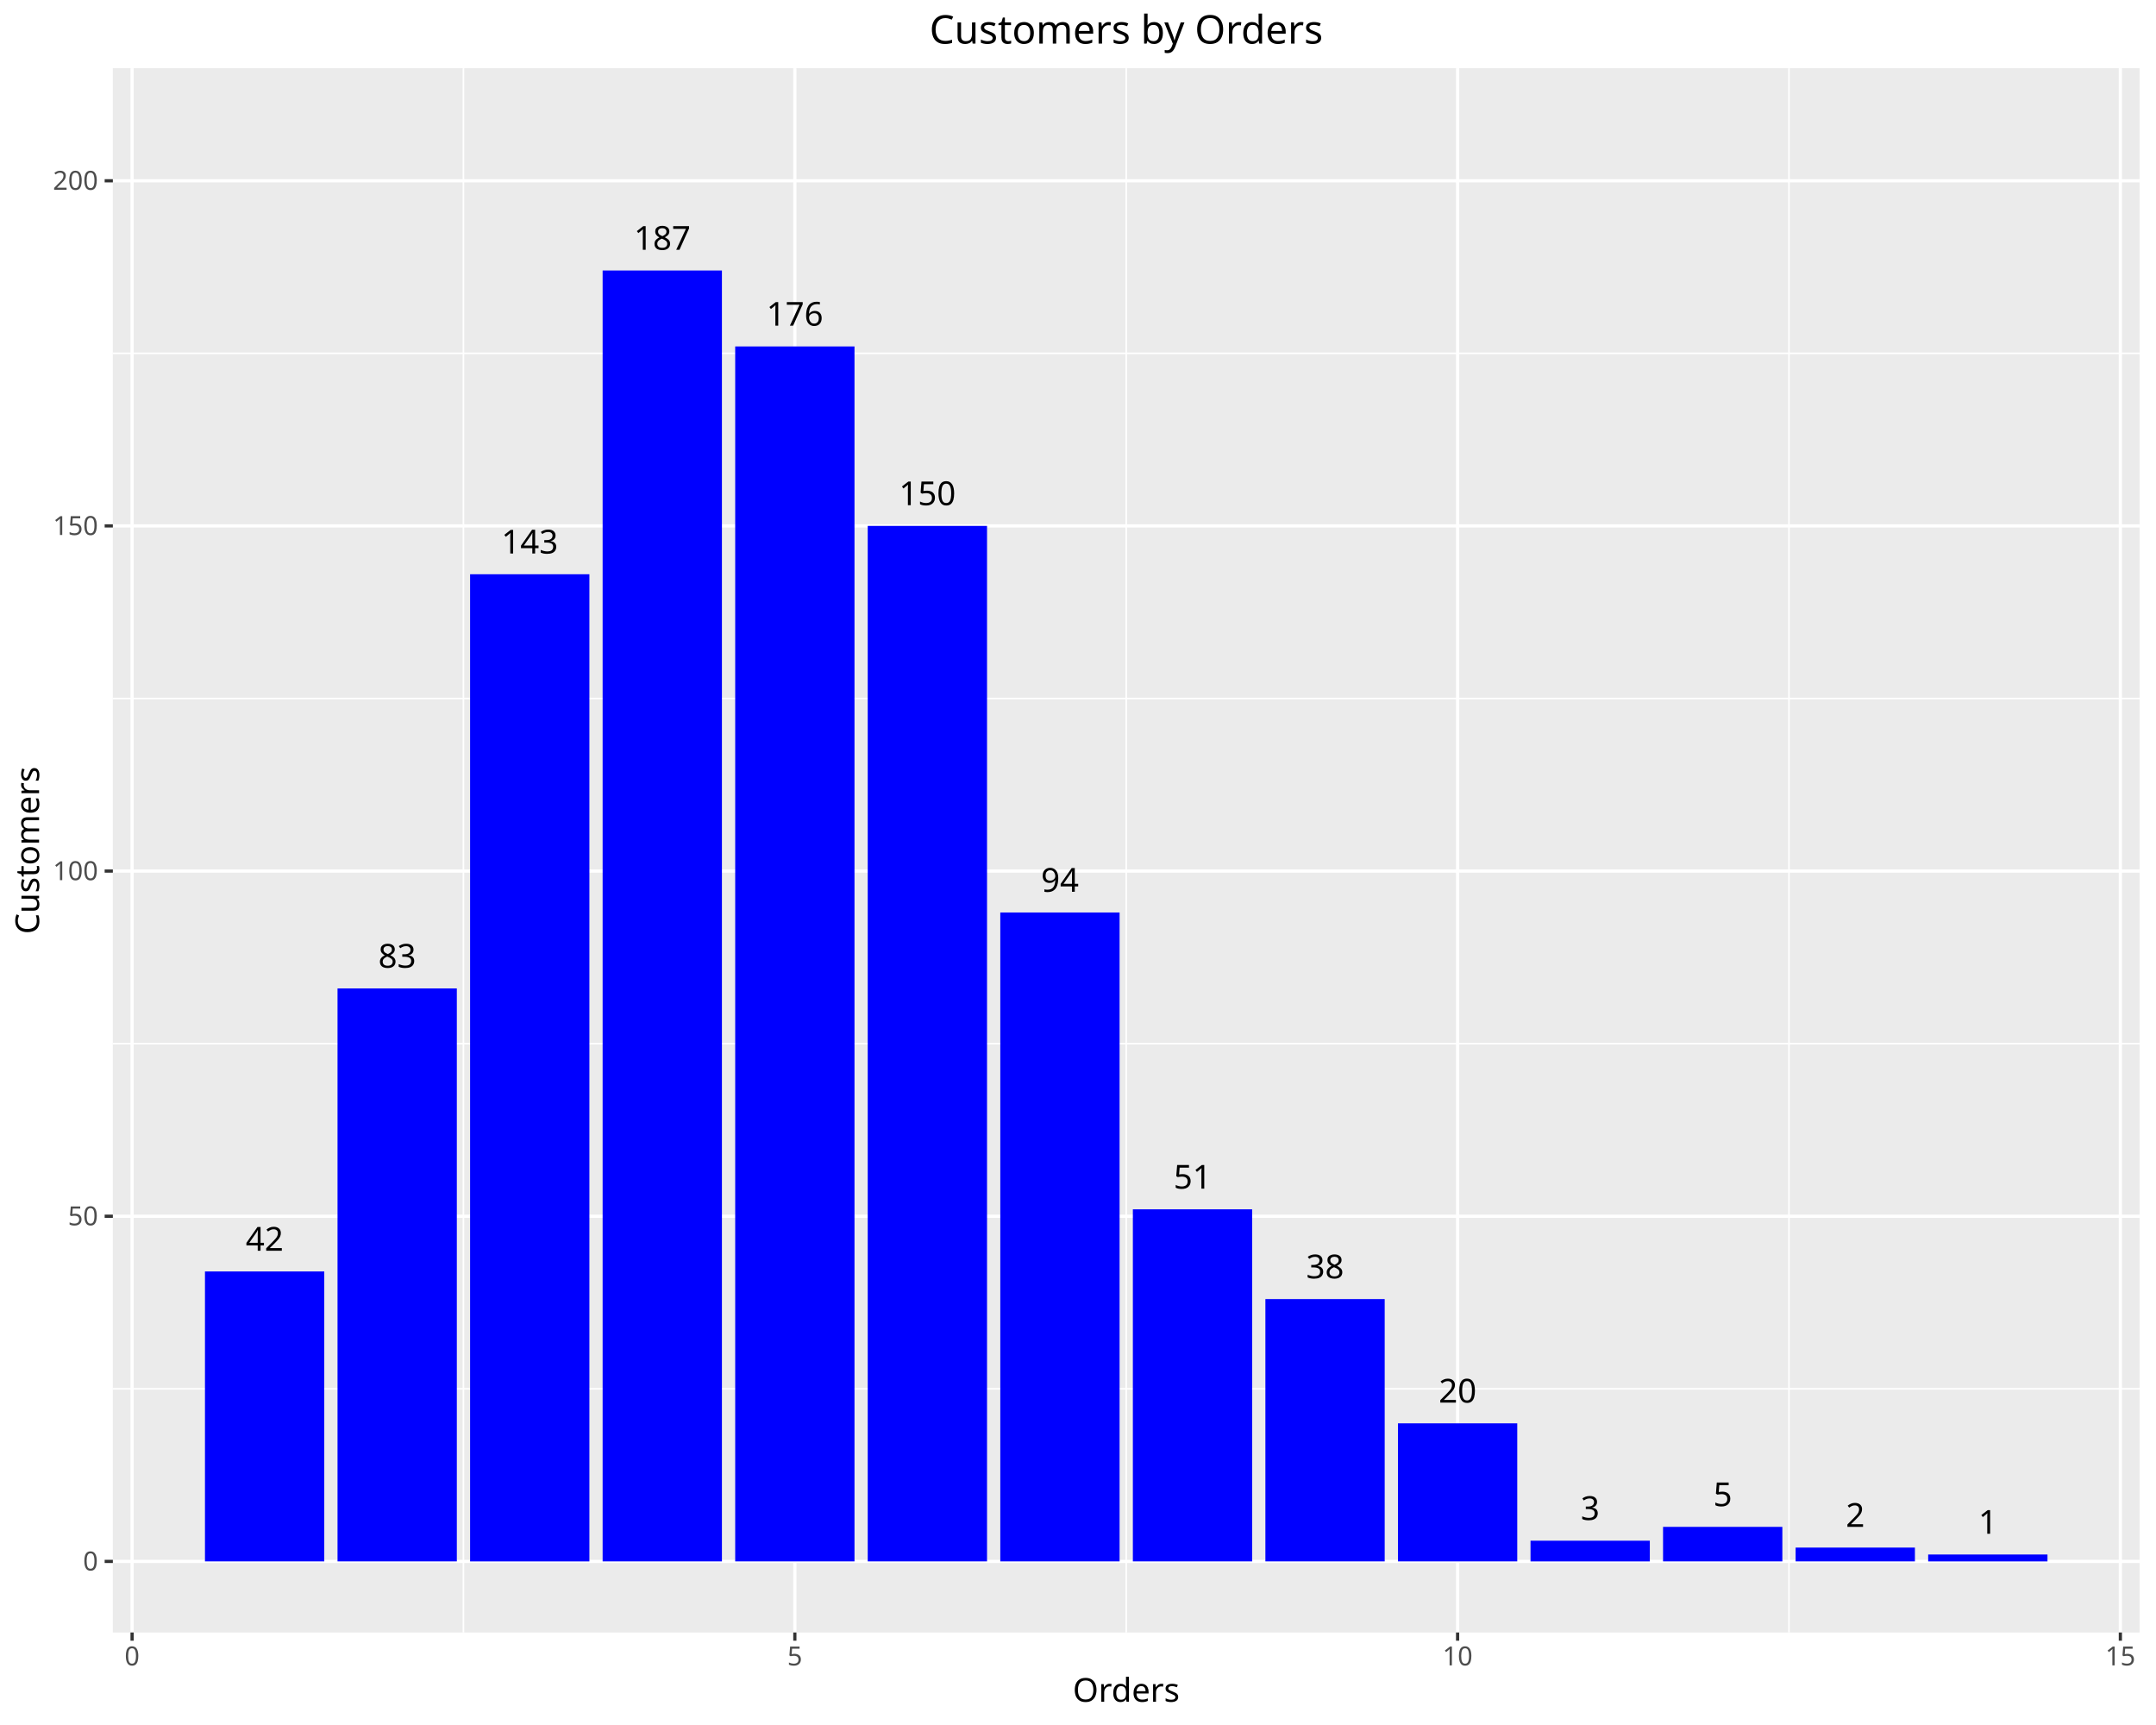
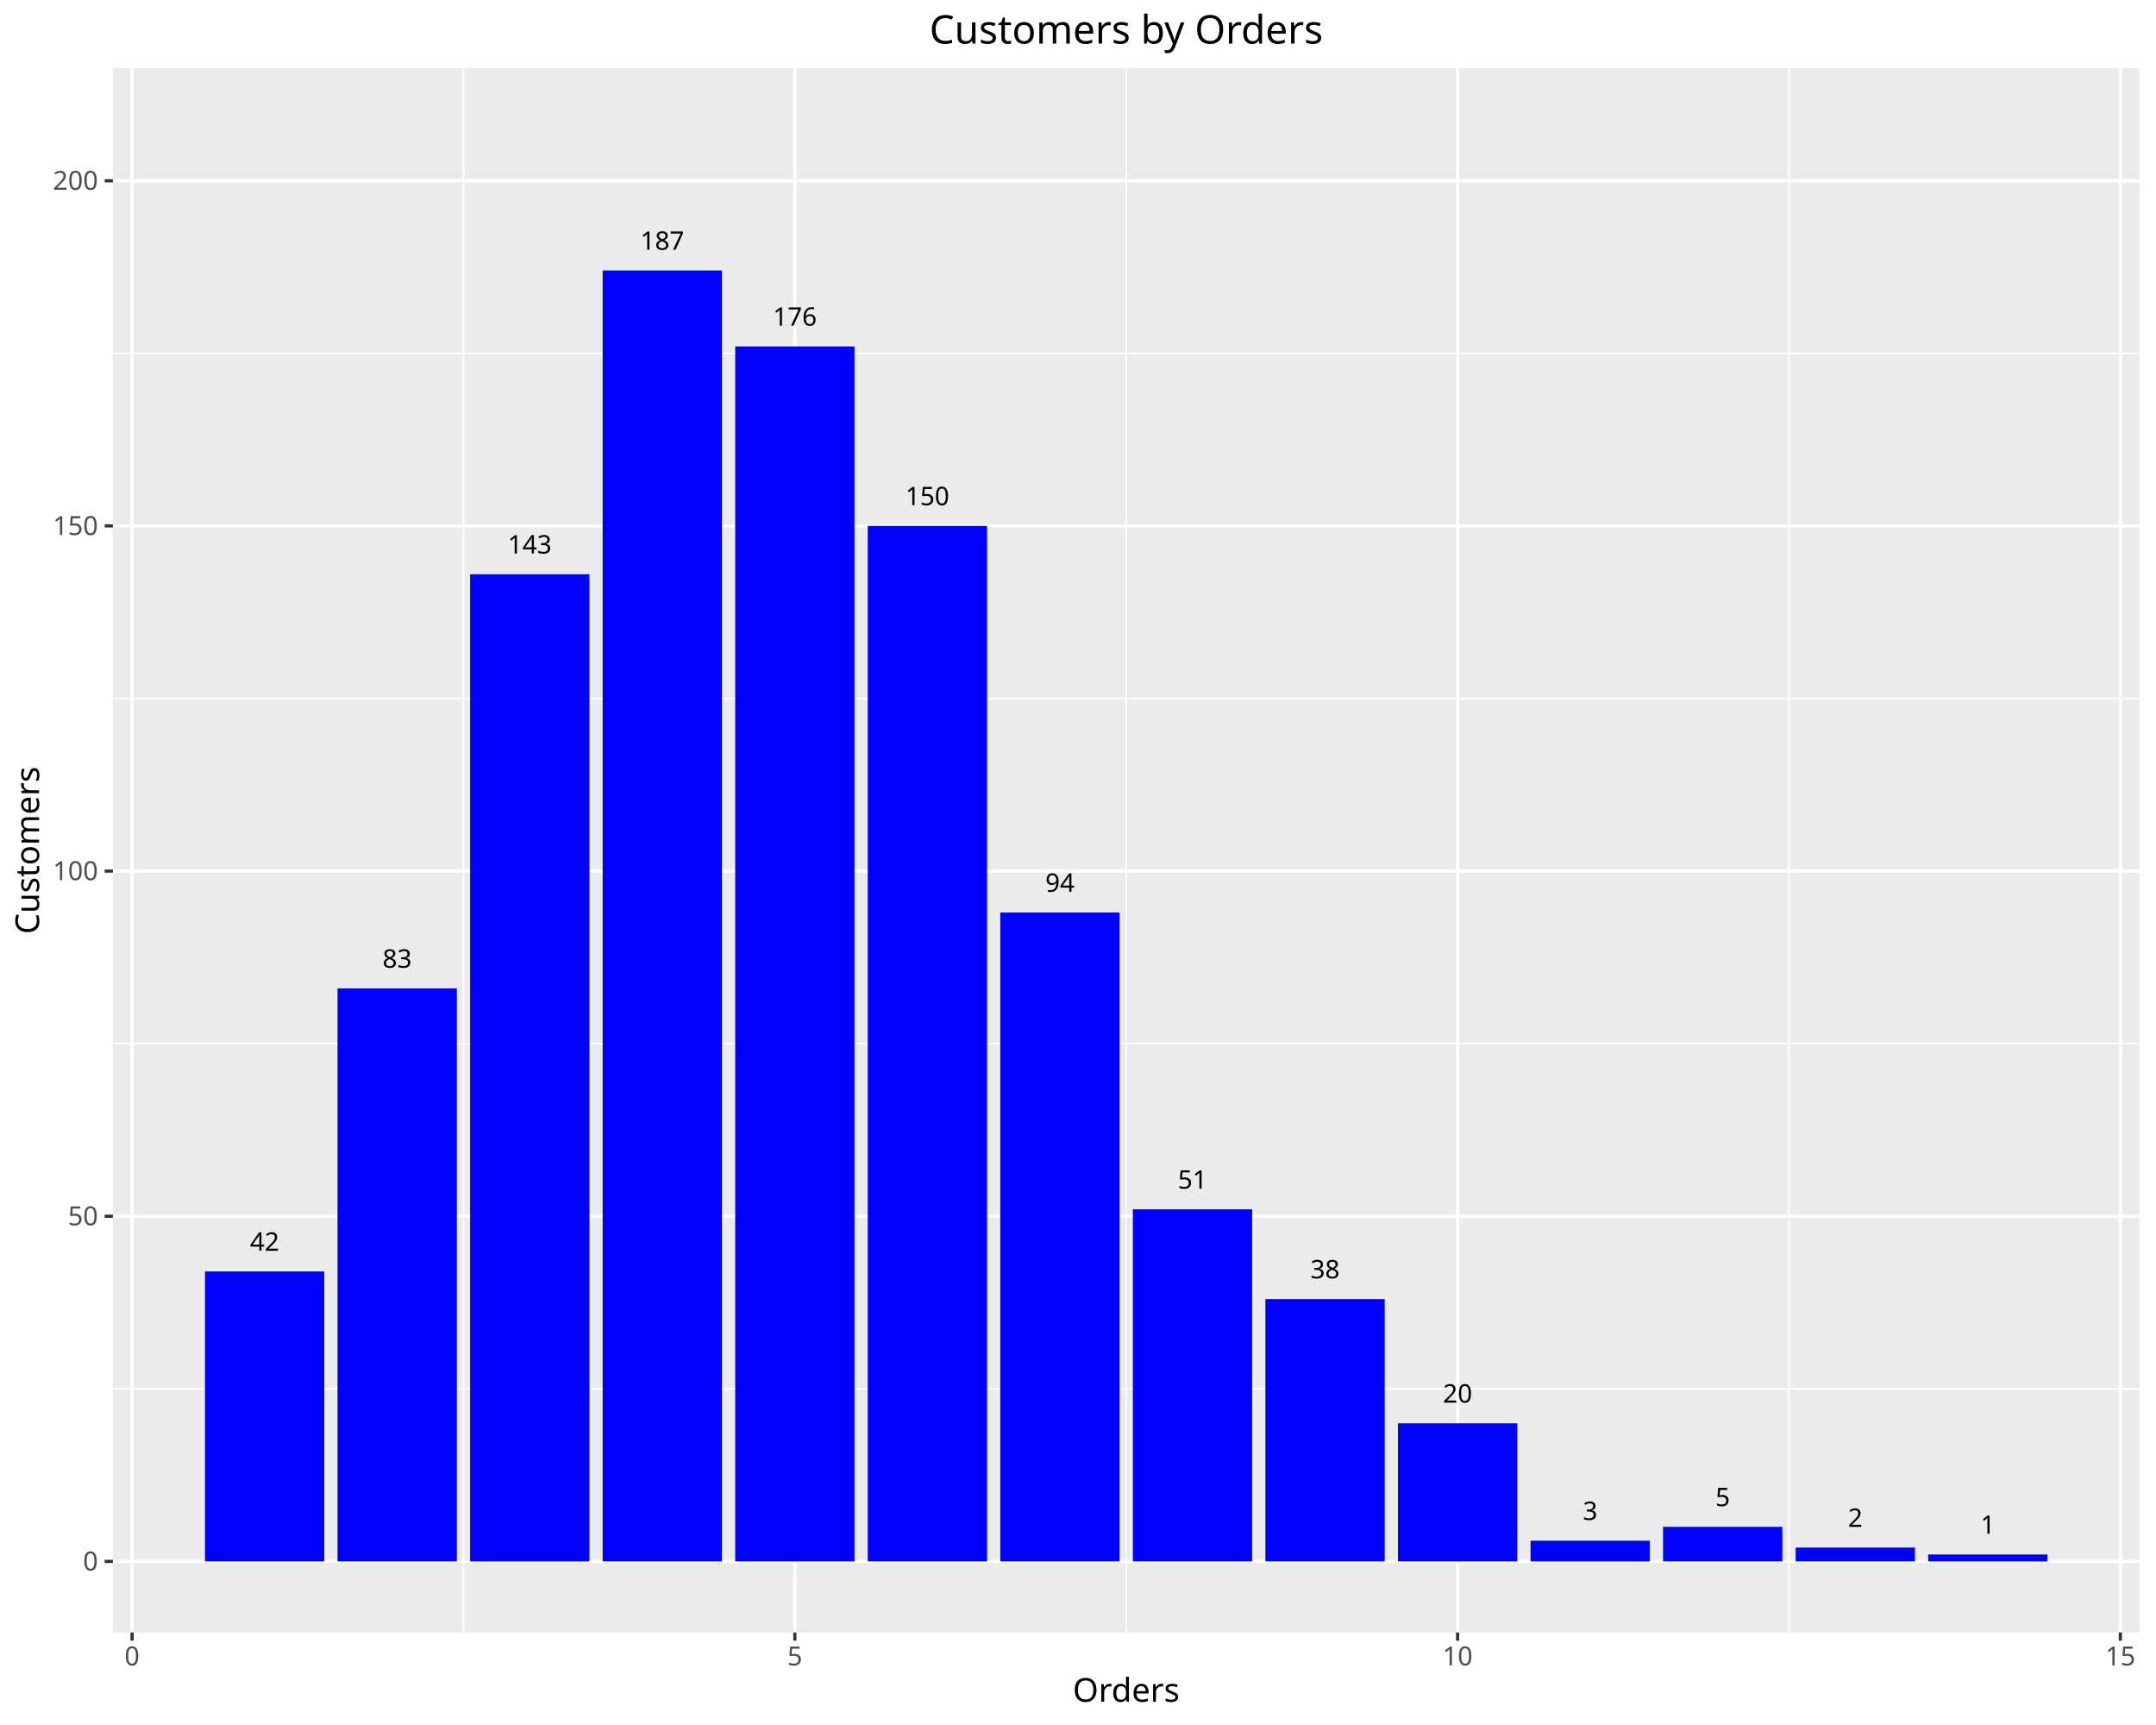
<svg xmlns="http://www.w3.org/2000/svg" class="svglite" data-engine-version="2.0" width="720.00pt" height="576.00pt" viewBox="0 0 720.00 576.00">
  <defs>
    <style type="text/css">
    .svglite line, .svglite polyline, .svglite polygon, .svglite path, .svglite rect, .svglite circle {
      fill: none;
      stroke: #000000;
      stroke-linecap: round;
      stroke-linejoin: round;
      stroke-miterlimit: 10.00;
    }
  </style>
  </defs>
  <rect width="100%" height="100%" style="stroke: none; fill: #FFFFFF;" />
  <defs>
    <clipPath id="cpMC4wMHw3MjAuMDB8MC4wMHw1NzYuMDA=">
      <rect x="0.00" y="0.00" width="720.00" height="576.00" />
    </clipPath>
  </defs>
  <g clip-path="url(#cpMC4wMHw3MjAuMDB8MC4wMHw1NzYuMDA=)">
    <rect x="0.00" y="0.00" width="720.00" height="576.00" style="stroke-width: 1.07; stroke: #FFFFFF; fill: #FFFFFF;" />
  </g>
  <defs>
    <clipPath id="cpMzcuNjl8NzE0LjUyfDIyLjc4fDU0NS4xMQ==">
      <rect x="37.69" y="22.78" width="676.83" height="522.33" />
    </clipPath>
  </defs>
  <g clip-path="url(#cpMzcuNjl8NzE0LjUyfDIyLjc4fDU0NS4xMQ==)">
    <rect x="37.69" y="22.78" width="676.83" height="522.33" style="stroke-width: 1.07; stroke: none; fill: #EBEBEB;" />
    <polyline points="37.69,463.74 714.52,463.74 " style="stroke-width: 0.53; stroke: #FFFFFF; stroke-linecap: butt;" />
    <polyline points="37.69,348.49 714.52,348.49 " style="stroke-width: 0.53; stroke: #FFFFFF; stroke-linecap: butt;" />
    <polyline points="37.69,233.24 714.52,233.24 " style="stroke-width: 0.53; stroke: #FFFFFF; stroke-linecap: butt;" />
    <polyline points="37.69,117.98 714.52,117.98 " style="stroke-width: 0.53; stroke: #FFFFFF; stroke-linecap: butt;" />
    <polyline points="154.77,545.11 154.77,22.78 " style="stroke-width: 0.53; stroke: #FFFFFF; stroke-linecap: butt;" />
    <polyline points="376.10,545.11 376.10,22.78 " style="stroke-width: 0.53; stroke: #FFFFFF; stroke-linecap: butt;" />
    <polyline points="597.44,545.11 597.44,22.78 " style="stroke-width: 0.53; stroke: #FFFFFF; stroke-linecap: butt;" />
    <polyline points="37.69,521.37 714.52,521.37 " style="stroke-width: 1.07; stroke: #FFFFFF; stroke-linecap: butt;" />
    <polyline points="37.69,406.12 714.52,406.12 " style="stroke-width: 1.07; stroke: #FFFFFF; stroke-linecap: butt;" />
    <polyline points="37.69,290.86 714.52,290.86 " style="stroke-width: 1.07; stroke: #FFFFFF; stroke-linecap: butt;" />
    <polyline points="37.69,175.61 714.52,175.61 " style="stroke-width: 1.07; stroke: #FFFFFF; stroke-linecap: butt;" />
    <polyline points="37.69,60.36 714.52,60.36 " style="stroke-width: 1.07; stroke: #FFFFFF; stroke-linecap: butt;" />
    <polyline points="44.11,545.11 44.11,22.78 " style="stroke-width: 1.07; stroke: #FFFFFF; stroke-linecap: butt;" />
    <polyline points="265.44,545.11 265.44,22.78 " style="stroke-width: 1.07; stroke: #FFFFFF; stroke-linecap: butt;" />
    <polyline points="486.77,545.11 486.77,22.78 " style="stroke-width: 1.07; stroke: #FFFFFF; stroke-linecap: butt;" />
    <polyline points="708.10,545.11 708.10,22.78 " style="stroke-width: 1.07; stroke: #FFFFFF; stroke-linecap: butt;" />
    <rect x="378.32" y="403.81" width="39.84" height="117.56" style="stroke-width: 1.07; stroke: none; stroke-linecap: butt; stroke-linejoin: miter; fill: #0000FF;" />
    <rect x="201.25" y="90.32" width="39.84" height="431.05" style="stroke-width: 1.07; stroke: none; stroke-linecap: butt; stroke-linejoin: miter; fill: #0000FF;" />
    <rect x="466.85" y="475.27" width="39.84" height="46.10" style="stroke-width: 1.07; stroke: none; stroke-linecap: butt; stroke-linejoin: miter; fill: #0000FF;" />
    <rect x="245.52" y="115.68" width="39.84" height="405.69" style="stroke-width: 1.07; stroke: none; stroke-linecap: butt; stroke-linejoin: miter; fill: #0000FF;" />
    <rect x="555.38" y="509.84" width="39.84" height="11.53" style="stroke-width: 1.07; stroke: none; stroke-linecap: butt; stroke-linejoin: miter; fill: #0000FF;" />
    <rect x="334.05" y="304.69" width="39.84" height="216.68" style="stroke-width: 1.07; stroke: none; stroke-linecap: butt; stroke-linejoin: miter; fill: #0000FF;" />
    <rect x="511.12" y="514.46" width="39.84" height="6.92" style="stroke-width: 1.07; stroke: none; stroke-linecap: butt; stroke-linejoin: miter; fill: #0000FF;" />
    <rect x="156.99" y="191.75" width="39.84" height="329.63" style="stroke-width: 1.07; stroke: none; stroke-linecap: butt; stroke-linejoin: miter; fill: #0000FF;" />
    <rect x="289.78" y="175.61" width="39.84" height="345.76" style="stroke-width: 1.07; stroke: none; stroke-linecap: butt; stroke-linejoin: miter; fill: #0000FF;" />
    <rect x="112.72" y="330.05" width="39.84" height="191.32" style="stroke-width: 1.07; stroke: none; stroke-linecap: butt; stroke-linejoin: miter; fill: #0000FF;" />
    <rect x="422.58" y="433.78" width="39.84" height="87.59" style="stroke-width: 1.07; stroke: none; stroke-linecap: butt; stroke-linejoin: miter; fill: #0000FF;" />
    <rect x="643.92" y="519.07" width="39.84" height="2.31" style="stroke-width: 1.07; stroke: none; stroke-linecap: butt; stroke-linejoin: miter; fill: #0000FF;" />
    <rect x="599.65" y="516.76" width="39.84" height="4.61" style="stroke-width: 1.07; stroke: none; stroke-linecap: butt; stroke-linejoin: miter; fill: #0000FF;" />
    <rect x="68.45" y="424.56" width="39.84" height="96.81" style="stroke-width: 1.07; stroke: none; stroke-linecap: butt; stroke-linejoin: miter; fill: #0000FF;" />
-     <text x="398.24" y="396.90" text-anchor="middle" style="font-size: 11.04px; font-family: sans;" textLength="12.28px" lengthAdjust="spacingAndGlyphs">51</text>
-     <text x="221.17" y="83.41" text-anchor="middle" style="font-size: 11.04px; font-family: sans;" textLength="18.42px" lengthAdjust="spacingAndGlyphs">187</text>
-     <text x="486.77" y="468.35" text-anchor="middle" style="font-size: 11.04px; font-family: sans;" textLength="12.28px" lengthAdjust="spacingAndGlyphs">20</text>
-     <text x="265.44" y="108.76" text-anchor="middle" style="font-size: 11.04px; font-family: sans;" textLength="18.42px" lengthAdjust="spacingAndGlyphs">176</text>
-     <text x="575.30" y="502.93" text-anchor="middle" style="font-size: 11.04px; font-family: sans;" textLength="6.14px" lengthAdjust="spacingAndGlyphs">5</text>
-     <text x="353.97" y="297.78" text-anchor="middle" style="font-size: 11.04px; font-family: sans;" textLength="12.28px" lengthAdjust="spacingAndGlyphs">94</text>
-     <text x="531.04" y="507.54" text-anchor="middle" style="font-size: 11.04px; font-family: sans;" textLength="6.14px" lengthAdjust="spacingAndGlyphs">3</text>
-     <text x="176.91" y="184.83" text-anchor="middle" style="font-size: 11.04px; font-family: sans;" textLength="18.42px" lengthAdjust="spacingAndGlyphs">143</text>
-     <text x="309.70" y="168.69" text-anchor="middle" style="font-size: 11.04px; font-family: sans;" textLength="18.42px" lengthAdjust="spacingAndGlyphs">150</text>
-     <text x="132.64" y="323.13" text-anchor="middle" style="font-size: 11.04px; font-family: sans;" textLength="12.28px" lengthAdjust="spacingAndGlyphs">83</text>
-     <text x="442.50" y="426.86" text-anchor="middle" style="font-size: 11.04px; font-family: sans;" textLength="12.28px" lengthAdjust="spacingAndGlyphs">38</text>
-     <text x="663.84" y="512.15" text-anchor="middle" style="font-size: 11.04px; font-family: sans;" textLength="6.14px" lengthAdjust="spacingAndGlyphs">1</text>
-     <text x="619.57" y="509.84" text-anchor="middle" style="font-size: 11.04px; font-family: sans;" textLength="6.14px" lengthAdjust="spacingAndGlyphs">2</text>
-     <text x="88.37" y="417.64" text-anchor="middle" style="font-size: 11.04px; font-family: sans;" textLength="12.28px" lengthAdjust="spacingAndGlyphs">42</text>
+     <text x="398.24" y="396.90" text-anchor="middle" style="font-size: 8.54px; font-family: sans;" textLength="9.50px" lengthAdjust="spacingAndGlyphs">51</text>
+     <text x="221.17" y="83.41" text-anchor="middle" style="font-size: 8.54px; font-family: sans;" textLength="14.24px" lengthAdjust="spacingAndGlyphs">187</text>
+     <text x="486.77" y="468.35" text-anchor="middle" style="font-size: 8.54px; font-family: sans;" textLength="9.50px" lengthAdjust="spacingAndGlyphs">20</text>
+     <text x="265.44" y="108.76" text-anchor="middle" style="font-size: 8.54px; font-family: sans;" textLength="14.24px" lengthAdjust="spacingAndGlyphs">176</text>
+     <text x="575.30" y="502.93" text-anchor="middle" style="font-size: 8.54px; font-family: sans;" textLength="4.75px" lengthAdjust="spacingAndGlyphs">5</text>
+     <text x="353.97" y="297.78" text-anchor="middle" style="font-size: 8.54px; font-family: sans;" textLength="9.50px" lengthAdjust="spacingAndGlyphs">94</text>
+     <text x="531.04" y="507.54" text-anchor="middle" style="font-size: 8.54px; font-family: sans;" textLength="4.75px" lengthAdjust="spacingAndGlyphs">3</text>
+     <text x="176.91" y="184.83" text-anchor="middle" style="font-size: 8.54px; font-family: sans;" textLength="14.24px" lengthAdjust="spacingAndGlyphs">143</text>
+     <text x="309.70" y="168.69" text-anchor="middle" style="font-size: 8.54px; font-family: sans;" textLength="14.24px" lengthAdjust="spacingAndGlyphs">150</text>
+     <text x="132.64" y="323.13" text-anchor="middle" style="font-size: 8.54px; font-family: sans;" textLength="9.50px" lengthAdjust="spacingAndGlyphs">83</text>
+     <text x="442.50" y="426.86" text-anchor="middle" style="font-size: 8.54px; font-family: sans;" textLength="9.50px" lengthAdjust="spacingAndGlyphs">38</text>
+     <text x="663.84" y="512.15" text-anchor="middle" style="font-size: 8.54px; font-family: sans;" textLength="4.75px" lengthAdjust="spacingAndGlyphs">1</text>
+     <text x="619.57" y="509.84" text-anchor="middle" style="font-size: 8.54px; font-family: sans;" textLength="4.75px" lengthAdjust="spacingAndGlyphs">2</text>
+     <text x="88.37" y="417.64" text-anchor="middle" style="font-size: 8.54px; font-family: sans;" textLength="9.50px" lengthAdjust="spacingAndGlyphs">42</text>
  </g>
  <g clip-path="url(#cpMC4wMHw3MjAuMDB8MC4wMHw1NzYuMDA=)">
    <text x="32.76" y="524.40" text-anchor="end" style="font-size: 8.80px; fill: #4D4D4D; font-family: sans;" textLength="4.89px" lengthAdjust="spacingAndGlyphs">0</text>
    <text x="32.76" y="409.14" text-anchor="end" style="font-size: 8.80px; fill: #4D4D4D; font-family: sans;" textLength="9.79px" lengthAdjust="spacingAndGlyphs">50</text>
    <text x="32.76" y="293.89" text-anchor="end" style="font-size: 8.80px; fill: #4D4D4D; font-family: sans;" textLength="14.68px" lengthAdjust="spacingAndGlyphs">100</text>
    <text x="32.76" y="178.64" text-anchor="end" style="font-size: 8.80px; fill: #4D4D4D; font-family: sans;" textLength="14.68px" lengthAdjust="spacingAndGlyphs">150</text>
    <text x="32.76" y="63.38" text-anchor="end" style="font-size: 8.80px; fill: #4D4D4D; font-family: sans;" textLength="14.68px" lengthAdjust="spacingAndGlyphs">200</text>
    <polyline points="34.95,521.37 37.69,521.37 " style="stroke-width: 1.07; stroke: #333333; stroke-linecap: butt;" />
    <polyline points="34.95,406.12 37.69,406.12 " style="stroke-width: 1.07; stroke: #333333; stroke-linecap: butt;" />
    <polyline points="34.95,290.86 37.69,290.86 " style="stroke-width: 1.07; stroke: #333333; stroke-linecap: butt;" />
    <polyline points="34.95,175.61 37.69,175.61 " style="stroke-width: 1.07; stroke: #333333; stroke-linecap: butt;" />
    <polyline points="34.95,60.36 37.69,60.36 " style="stroke-width: 1.07; stroke: #333333; stroke-linecap: butt;" />
    <polyline points="44.11,547.85 44.11,545.11 " style="stroke-width: 1.07; stroke: #333333; stroke-linecap: butt;" />
    <polyline points="265.44,547.85 265.44,545.11 " style="stroke-width: 1.07; stroke: #333333; stroke-linecap: butt;" />
    <polyline points="486.77,547.85 486.77,545.11 " style="stroke-width: 1.07; stroke: #333333; stroke-linecap: butt;" />
    <polyline points="708.10,547.85 708.10,545.11 " style="stroke-width: 1.07; stroke: #333333; stroke-linecap: butt;" />
    <text x="44.11" y="556.10" text-anchor="middle" style="font-size: 8.80px; fill: #4D4D4D; font-family: sans;" textLength="4.89px" lengthAdjust="spacingAndGlyphs">0</text>
    <text x="265.44" y="556.10" text-anchor="middle" style="font-size: 8.80px; fill: #4D4D4D; font-family: sans;" textLength="4.89px" lengthAdjust="spacingAndGlyphs">5</text>
    <text x="486.77" y="556.10" text-anchor="middle" style="font-size: 8.80px; fill: #4D4D4D; font-family: sans;" textLength="9.79px" lengthAdjust="spacingAndGlyphs">10</text>
    <text x="708.10" y="556.10" text-anchor="middle" style="font-size: 8.80px; fill: #4D4D4D; font-family: sans;" textLength="9.79px" lengthAdjust="spacingAndGlyphs">15</text>
    <text x="376.10" y="568.24" text-anchor="middle" style="font-size: 11.00px; font-family: sans;" textLength="33.63px" lengthAdjust="spacingAndGlyphs">Orders</text>
    <text transform="translate(13.05,283.95) rotate(-90)" text-anchor="middle" style="font-size: 11.00px; font-family: sans;" textLength="53.20px" lengthAdjust="spacingAndGlyphs">Customers</text>
    <text x="376.10" y="14.56" text-anchor="middle" style="font-size: 13.20px; font-family: sans;" textLength="125.47px" lengthAdjust="spacingAndGlyphs">Customers by Orders</text>
  </g>
</svg>
